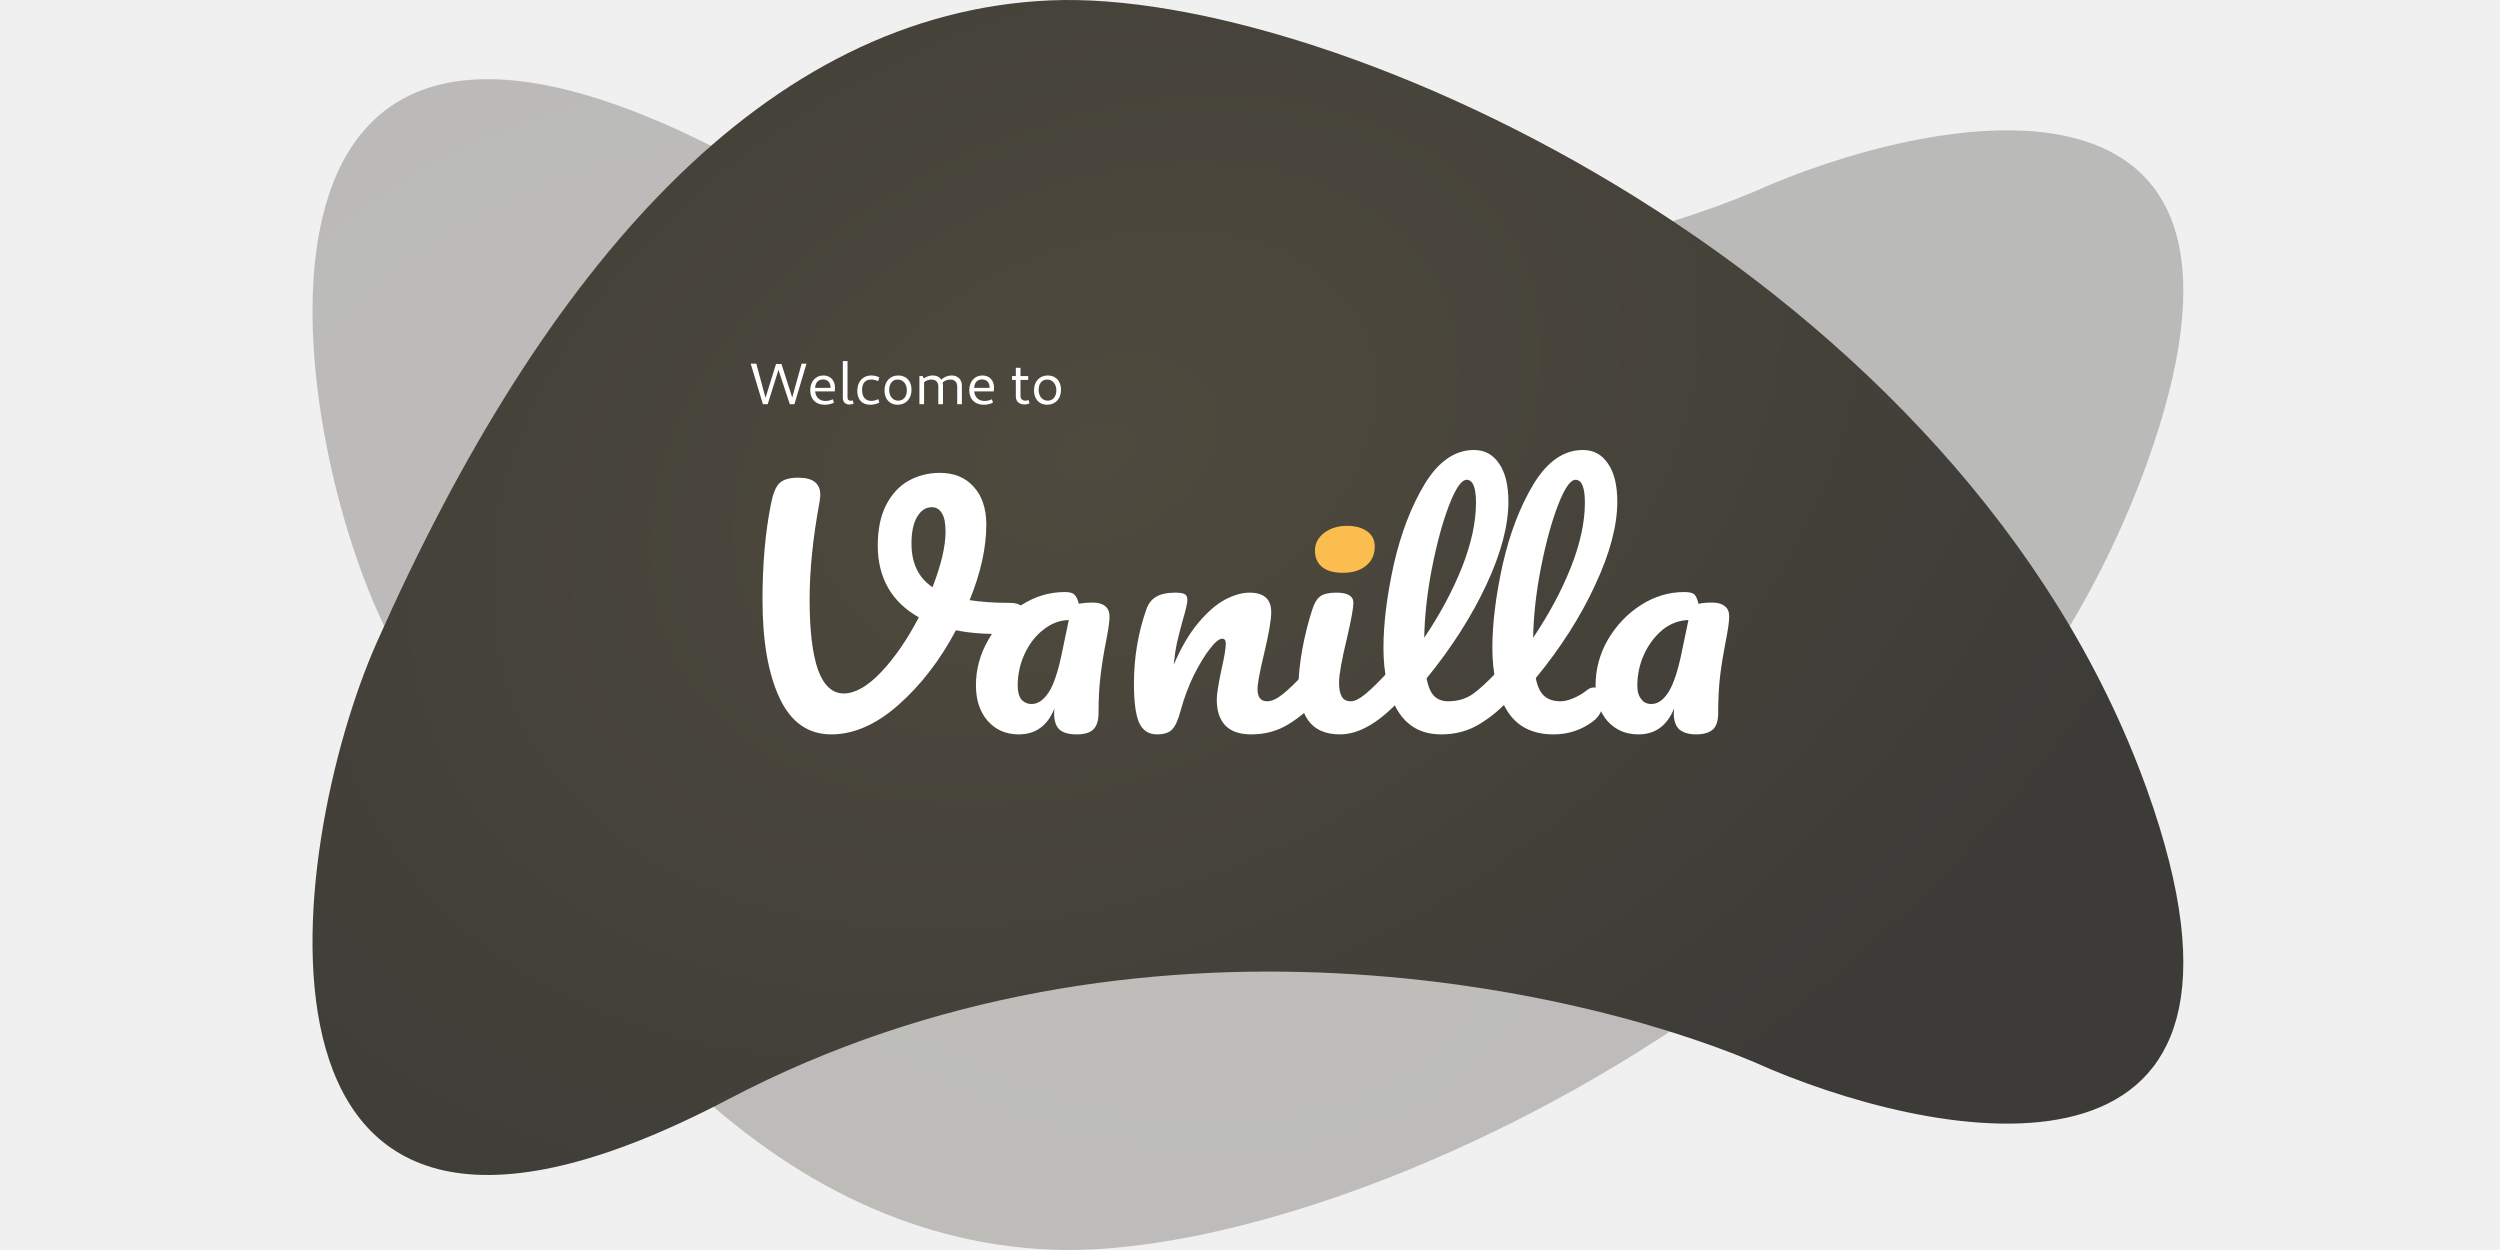
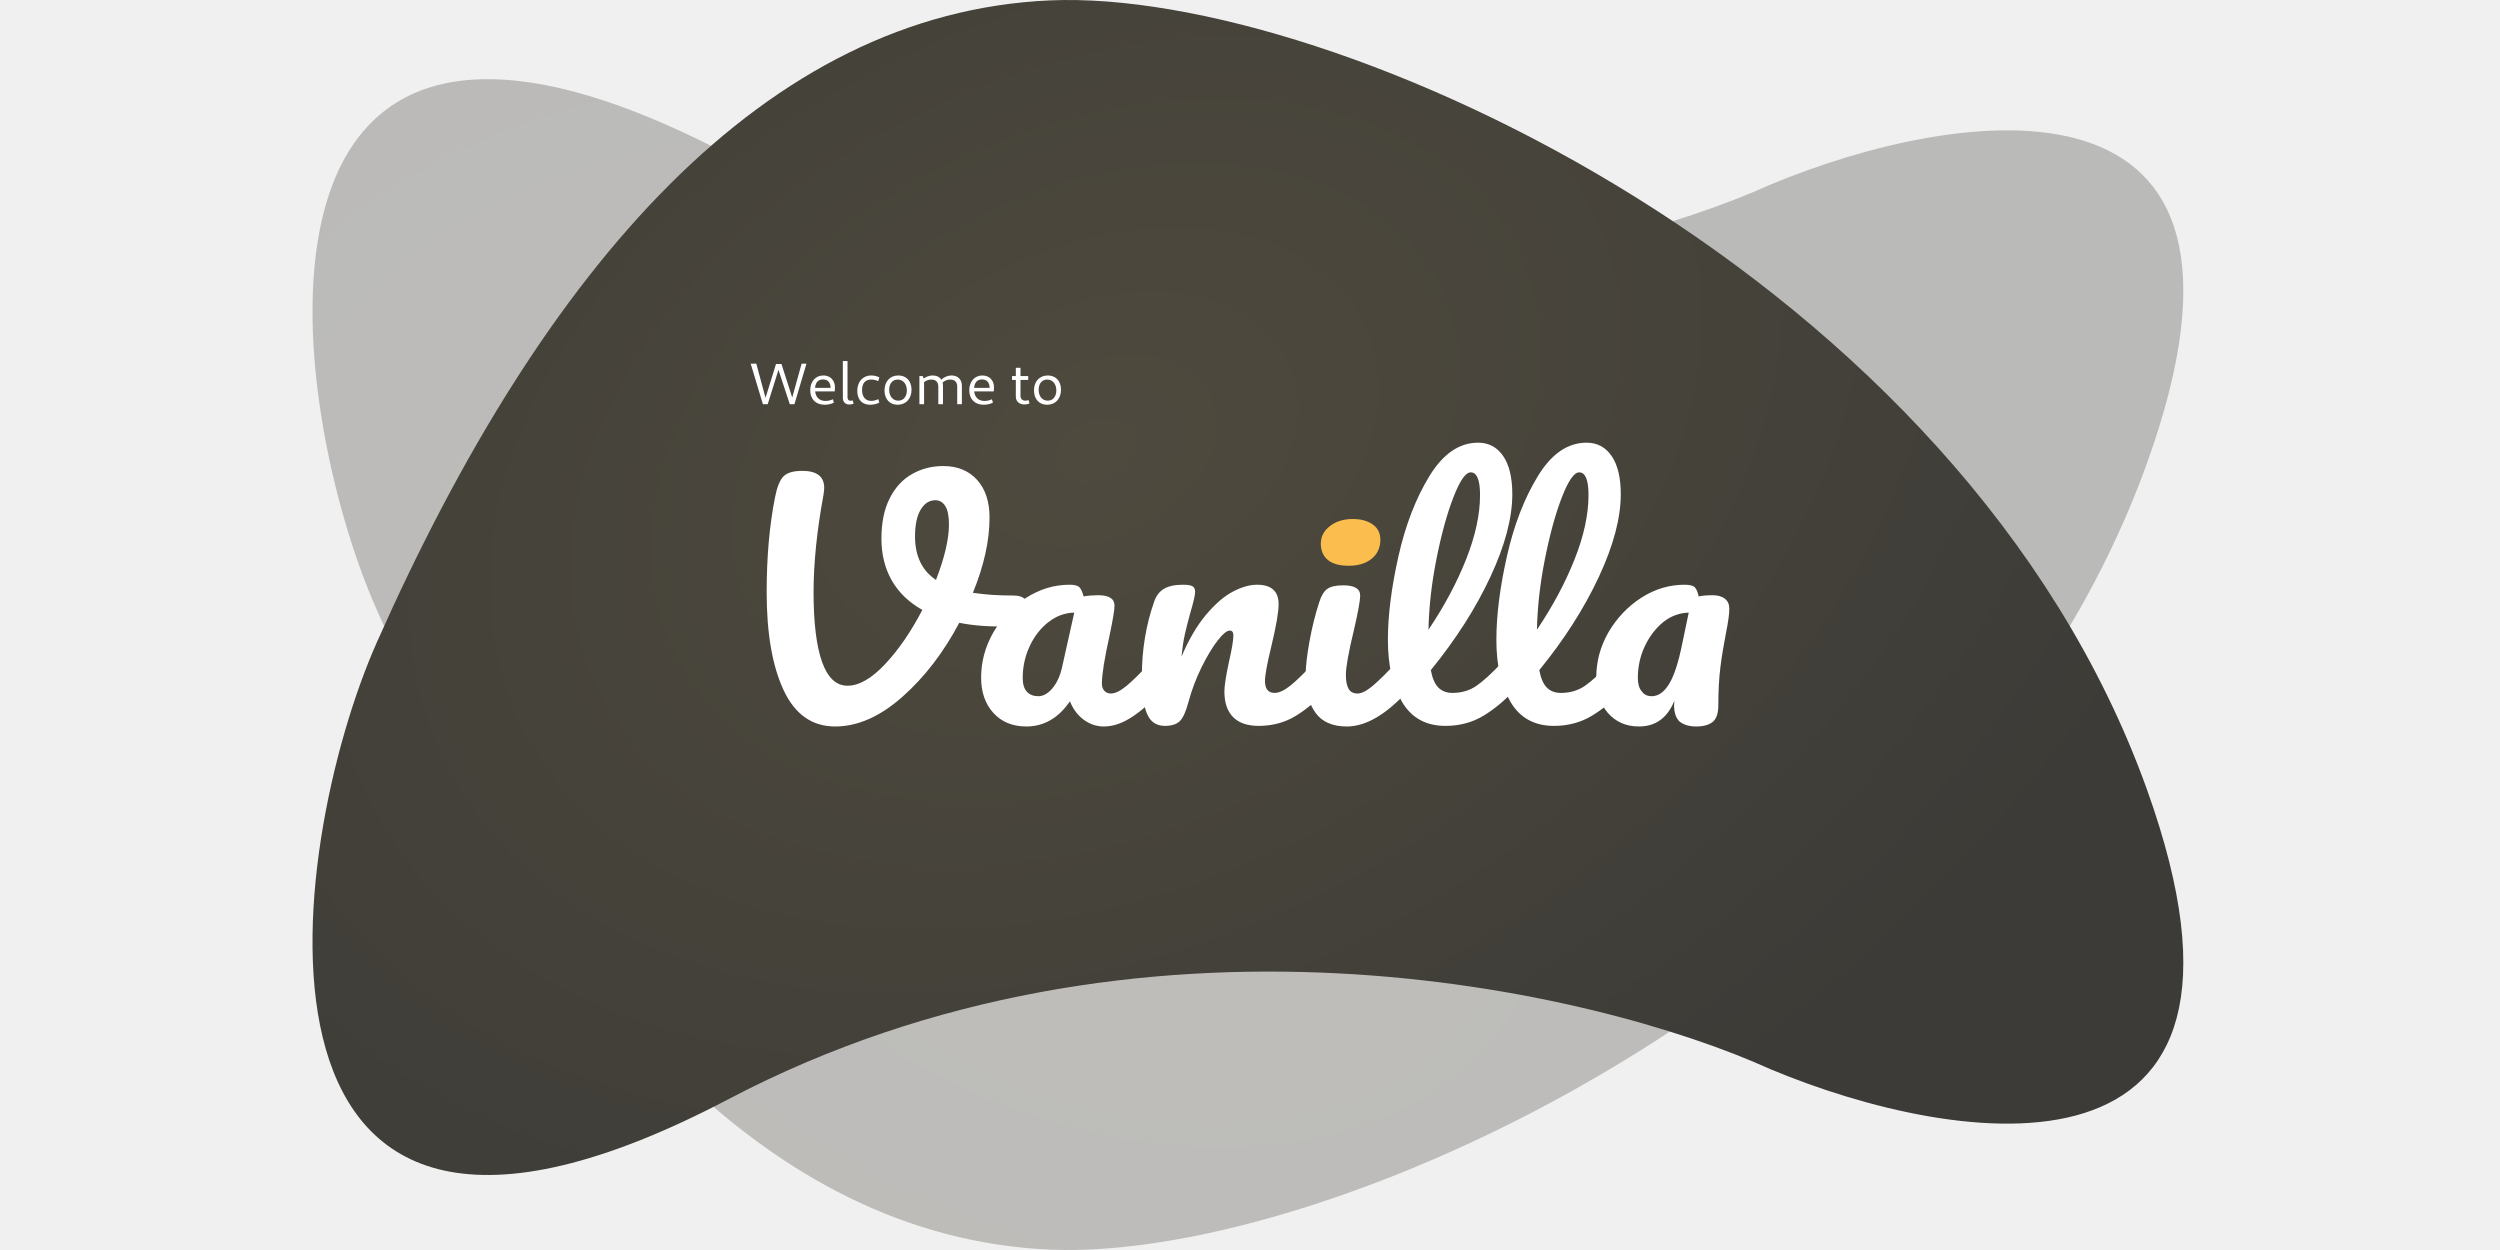
<svg xmlns="http://www.w3.org/2000/svg" width="600" height="300" viewBox="0 0 600 300" fill="none">
  <g clip-path="url(#clip0_3_9)">
    <path opacity="0.3" d="M174.819 37.13C273.425 88.729 382.64 63.407 424.922 44.296C469.797 25.583 550.692 12.763 515.271 111.185C470.994 234.212 320.214 302.893 252.004 299.907C183.794 296.92 130.678 236.695 90.455 146.421C68.519 97.19 51.563 -27.37 174.819 37.13Z" fill="url(#paint0_radial_3_9)" />
    <path d="M174.819 263.806C273.425 212.023 382.64 237.435 424.922 256.614C469.797 275.393 550.692 288.259 515.271 189.487C470.994 66.022 320.214 -2.903 252.004 0.094C183.794 3.091 130.678 63.531 90.455 154.126C68.519 203.532 51.563 328.535 174.819 263.806Z" fill="url(#paint1_radial_3_9)" />
-     <path d="M393.2 176.253C390.154 176.253 387.669 175.169 385.744 173.002C383.901 170.836 382.939 168.019 382.939 164.48C382.939 160.652 383.901 156.968 385.905 153.502C387.909 150.107 390.555 147.29 393.842 145.196C397.128 143.101 400.576 142.09 404.264 142.09C405.466 142.09 406.268 142.307 406.669 142.668C407.069 143.101 407.39 143.824 407.631 144.907C408.673 144.69 409.795 144.618 410.998 144.618C412.28 144.618 413.242 144.907 413.964 145.485C414.686 146.063 415.006 146.857 415.006 147.94C415.006 149.024 414.766 150.974 414.205 153.718C413.643 156.68 413.162 159.424 412.842 162.096C412.521 164.769 412.361 167.802 412.361 171.125C412.361 172.93 411.96 174.23 411.158 175.025C410.276 175.819 408.913 176.253 407.069 176.253C405.226 176.253 403.943 175.819 402.981 175.025C402.179 174.23 401.698 173.002 401.698 171.197L401.778 170.041C400.095 174.158 397.289 176.253 393.2 176.253ZM396.327 168.958C397.85 168.958 399.213 168.019 400.415 166.141C401.618 164.263 402.74 160.941 403.702 156.102L405.226 148.807C403.061 148.879 400.977 149.602 399.133 151.046C397.289 152.563 395.766 154.513 394.643 156.896C393.521 159.28 392.96 161.88 392.96 164.552C392.96 165.997 393.28 167.08 393.922 167.802C394.483 168.597 395.285 168.958 396.327 168.958Z" fill="white" />
-     <path fill-rule="evenodd" clip-rule="evenodd" d="M242.405 144.69C243.635 144.69 244.517 144.931 245.051 145.412C245.639 145.894 245.933 146.52 245.933 147.29C245.933 148.542 245.505 149.65 244.65 150.613C243.848 151.576 242.566 152.081 240.802 152.129C236.526 152.226 232.732 151.937 229.418 151.263C225.623 158.437 221.027 164.408 215.629 169.174C210.284 173.893 204.913 176.252 199.515 176.252C193.956 176.252 189.814 173.339 187.089 167.513C184.363 161.687 183 153.815 183 143.896C183 135.421 183.668 127.814 185.004 121.073C185.485 118.569 186.153 116.884 187.008 116.017C187.917 115.102 189.44 114.645 191.578 114.645C195.106 114.645 196.869 116.017 196.869 118.761C196.869 119.05 196.816 119.58 196.709 120.35C195.106 129.017 194.304 136.866 194.304 143.896C194.304 151.263 194.972 156.872 196.308 160.724C197.698 164.528 199.755 166.43 202.481 166.43C205.26 166.43 208.28 164.696 211.54 161.23C214.8 157.763 217.793 153.405 220.519 148.157C217.259 146.327 214.8 143.968 213.144 141.079C211.487 138.142 210.658 134.771 210.658 130.967C210.658 127.164 211.3 123.962 212.582 121.362C213.919 118.713 215.709 116.739 217.954 115.439C220.252 114.139 222.791 113.489 225.57 113.489C228.99 113.489 231.689 114.597 233.667 116.811C235.698 119.026 236.713 122.06 236.713 125.912C236.713 131.449 235.377 137.492 232.705 144.04C235.538 144.473 238.771 144.69 242.405 144.69ZM218.756 130.462C218.756 135.181 220.439 138.671 223.806 140.934C225.891 135.542 226.933 131.088 226.933 127.573C226.933 125.551 226.639 124.082 226.051 123.167C225.463 122.204 224.661 121.723 223.646 121.723C222.203 121.723 221.027 122.493 220.118 124.034C219.21 125.527 218.756 127.669 218.756 130.462Z" fill="white" />
-     <path fill-rule="evenodd" clip-rule="evenodd" d="M244.486 176.252C241.44 176.252 238.955 175.169 237.03 173.002C235.16 170.836 234.225 167.995 234.225 164.48C234.225 160.628 235.213 156.992 237.191 153.574C239.168 150.107 241.787 147.338 245.047 145.268C248.361 143.149 251.862 142.09 255.55 142.09C256.725 142.09 257.5 142.307 257.874 142.74C258.302 143.125 258.649 143.848 258.917 144.907C259.932 144.714 261.055 144.618 262.284 144.618C263.567 144.618 264.555 144.907 265.25 145.485C265.945 146.062 266.292 146.881 266.292 147.94C266.292 149.048 266.025 150.974 265.491 153.718C264.903 156.655 264.448 159.472 264.128 162.169C263.807 164.817 263.647 167.802 263.647 171.124C263.647 172.954 263.219 174.278 262.364 175.097C261.562 175.867 260.226 176.252 258.356 176.252C256.538 176.252 255.175 175.867 254.267 175.097C253.412 174.278 252.984 172.978 252.984 171.197L253.064 170.041C251.408 174.182 248.548 176.252 244.486 176.252ZM247.613 168.958C249.109 168.958 250.472 168.019 251.701 166.141C252.931 164.263 254.026 160.917 254.988 156.102L256.512 148.807C254.32 148.855 252.289 149.626 250.419 151.118C248.548 152.563 247.052 154.489 245.929 156.896C244.807 159.304 244.246 161.856 244.246 164.552C244.246 165.997 244.54 167.104 245.128 167.874C245.769 168.597 246.597 168.958 247.613 168.958Z" fill="white" />
-     <path fill-rule="evenodd" clip-rule="evenodd" d="M277.676 176.252C275.645 176.252 274.202 175.289 273.347 173.363C272.545 171.437 272.145 168.356 272.145 164.119C272.145 157.859 273.133 151.913 275.111 146.279C275.592 144.883 276.367 143.872 277.436 143.246C278.558 142.572 280.108 142.235 282.086 142.235C283.155 142.235 283.903 142.355 284.33 142.596C284.758 142.836 284.972 143.294 284.972 143.968C284.972 144.738 284.571 146.472 283.769 149.168C283.235 151.094 282.807 152.779 282.486 154.224C282.166 155.668 281.899 157.45 281.685 159.569C283.448 155.428 285.426 152.057 287.617 149.457C289.809 146.857 291.946 145.003 294.031 143.896C296.169 142.788 298.119 142.235 299.883 142.235C303.357 142.235 305.094 143.799 305.094 146.929C305.094 148.807 304.506 152.202 303.33 157.113C302.315 161.302 301.807 164.071 301.807 165.419C301.807 167.345 302.582 168.308 304.132 168.308C305.201 168.308 306.457 167.73 307.9 166.574C309.397 165.371 311.374 163.445 313.833 160.796C314.474 160.122 315.196 159.785 315.997 159.785C316.692 159.785 317.226 160.074 317.601 160.652C318.028 161.23 318.242 162.024 318.242 163.035C318.242 164.961 317.734 166.454 316.719 167.513C314.421 170.065 311.935 172.16 309.263 173.797C306.644 175.434 303.651 176.252 300.284 176.252C297.558 176.252 295.501 175.554 294.111 174.158C292.721 172.713 292.027 170.643 292.027 167.947C292.027 166.598 292.401 164.191 293.149 160.724C293.844 157.691 294.191 155.596 294.191 154.441C294.191 153.67 293.897 153.285 293.309 153.285C292.615 153.285 291.626 154.104 290.343 155.741C289.114 157.33 287.831 159.448 286.495 162.096C285.212 164.745 284.17 167.537 283.368 170.474C282.78 172.738 282.086 174.278 281.284 175.097C280.536 175.867 279.333 176.252 277.676 176.252Z" fill="white" />
-     <path fill-rule="evenodd" clip-rule="evenodd" d="M321.609 176.252C318.135 176.252 315.596 175.145 313.993 172.93C312.443 170.715 311.668 167.778 311.668 164.119C311.668 161.952 311.962 159.183 312.55 155.813C313.191 152.394 313.993 149.216 314.955 146.279C315.436 144.738 316.077 143.679 316.879 143.101C317.681 142.523 318.963 142.235 320.727 142.235C323.453 142.235 324.816 143.053 324.816 144.69C324.816 145.894 324.308 148.687 323.293 153.068C322.01 158.365 321.369 161.952 321.369 163.83C321.369 165.274 321.582 166.382 322.01 167.152C322.437 167.923 323.159 168.308 324.174 168.308C325.136 168.308 326.339 167.706 327.782 166.502C329.225 165.298 331.149 163.396 333.554 160.796C334.196 160.122 334.917 159.785 335.719 159.785C336.414 159.785 336.948 160.074 337.322 160.652C337.75 161.23 337.964 162.024 337.964 163.035C337.964 164.961 337.456 166.454 336.44 167.513C331.149 173.339 326.205 176.252 321.609 176.252Z" fill="white" />
-     <path fill-rule="evenodd" clip-rule="evenodd" d="M361.854 159.785C362.549 159.785 363.083 160.074 363.457 160.652C363.885 161.23 364.099 162.024 364.099 163.035C364.099 164.961 363.591 166.454 362.576 167.513C360.277 170.065 357.765 172.16 355.04 173.797C352.367 175.434 349.321 176.252 345.9 176.252C341.197 176.252 337.696 174.326 335.398 170.474C333.153 166.622 332.031 161.639 332.031 155.524C332.031 149.65 332.86 142.957 334.516 135.445C336.227 127.934 338.712 121.482 341.972 116.089C345.286 110.696 349.214 108 353.757 108C356.322 108 358.327 109.083 359.77 111.25C361.266 113.369 362.014 116.426 362.014 120.423C362.014 126.152 360.251 132.797 356.723 140.357C353.196 147.916 348.412 155.404 342.373 162.819C342.747 164.793 343.362 166.213 344.217 167.08C345.072 167.898 346.194 168.308 347.584 168.308C349.775 168.308 351.699 167.754 353.356 166.647C355.013 165.491 357.124 163.541 359.69 160.796C360.331 160.122 361.052 159.785 361.854 159.785ZM351.993 115.15C350.764 115.15 349.374 117.148 347.824 121.145C346.275 125.141 344.912 130.101 343.736 136.023C342.56 141.946 341.919 147.627 341.812 153.068C345.606 147.435 348.626 141.801 350.871 136.168C353.116 130.486 354.238 125.31 354.238 120.639C354.238 116.98 353.49 115.15 351.993 115.15Z" fill="white" />
-     <path fill-rule="evenodd" clip-rule="evenodd" d="M380.774 165.708C381.362 165.226 381.95 164.985 382.538 164.985C383.179 164.985 383.687 165.322 384.061 165.997C384.489 166.622 384.702 167.393 384.702 168.308C384.702 170.33 383.901 171.943 382.297 173.147C379.518 175.217 376.365 176.252 372.837 176.252C367.76 176.252 364.045 174.351 361.694 170.547C359.342 166.695 358.166 161.687 358.166 155.524C358.166 149.65 358.995 142.957 360.652 135.445C362.362 127.934 364.847 121.482 368.107 116.089C371.421 110.696 375.349 108 379.892 108C382.458 108 384.462 109.083 385.905 111.25C387.401 113.369 388.15 116.426 388.15 120.423C388.15 126.152 386.386 132.797 382.858 140.357C379.384 147.916 374.628 155.379 368.588 162.746C368.962 164.721 369.631 166.141 370.593 167.008C371.555 167.874 372.864 168.308 374.521 168.308C375.429 168.308 376.445 168.067 377.567 167.585C378.743 167.104 379.812 166.478 380.774 165.708ZM378.128 115.15C376.899 115.15 375.51 117.148 373.96 121.145C372.41 125.141 371.047 130.101 369.871 136.023C368.695 141.946 368.054 147.627 367.947 153.068C371.742 147.435 374.761 141.801 377.006 136.168C379.251 130.486 380.373 125.31 380.373 120.639C380.373 116.98 379.625 115.15 378.128 115.15Z" fill="white" />
-     <path d="M322.322 137.468C320.077 137.468 318.393 136.998 317.272 136.06C316.149 135.12 315.588 133.808 315.588 132.123C315.588 130.438 316.323 129.03 317.793 127.899C319.263 126.767 321.093 126.201 323.284 126.201C325.262 126.201 326.865 126.634 328.095 127.501C329.324 128.367 329.938 129.595 329.938 131.183C329.938 133.11 329.244 134.639 327.854 135.77C326.465 136.902 324.62 137.468 322.322 137.468Z" fill="#FBBD4E" />
+     <path fill-rule="evenodd" clip-rule="evenodd" d="M388.828 157.812C389.52 157.812 390.065 158.1 390.464 158.675C390.864 159.251 391.063 160.042 391.063 161.049C391.063 162.967 390.558 164.453 389.546 165.508C387.258 168.049 384.77 170.135 382.082 171.765C379.394 173.395 376.348 174.211 372.941 174.211C368.257 174.211 364.785 172.293 362.523 168.457C360.261 164.621 359.13 159.658 359.13 153.569C359.13 147.719 359.968 141.055 361.645 133.575C363.321 126.095 365.796 119.67 369.069 114.3C372.342 108.929 376.241 106.244 380.764 106.244C383.319 106.244 385.328 107.311 386.792 109.445C388.255 111.579 388.987 114.635 388.987 118.615C388.987 124.321 387.231 130.938 383.719 138.465C380.206 145.993 375.443 153.449 369.429 160.833C369.801 162.799 370.413 164.202 371.264 165.041C372.116 165.88 373.234 166.299 374.618 166.299C376.8 166.299 378.716 165.736 380.365 164.61C382.015 163.482 384.118 161.552 386.673 158.819C387.311 158.148 388.03 157.812 388.828 157.812ZM379.008 113.365C377.785 113.365 376.401 115.354 374.857 119.334C373.314 123.314 371.956 128.252 370.786 134.15C369.615 140.048 368.976 145.705 368.869 151.124C372.648 145.514 375.655 139.892 377.891 134.258C380.126 128.624 381.243 123.482 381.243 118.831C381.243 115.187 380.498 113.365 379.008 113.365Z" fill="white" />
+     <path fill-rule="evenodd" clip-rule="evenodd" d="M362.795 157.812C363.486 157.812 364.031 158.1 364.431 158.675C364.83 159.251 365.03 160.042 365.03 161.049C365.03 162.967 364.524 164.453 363.513 165.508C361.224 168.049 358.736 170.135 356.048 171.765C353.361 173.395 350.314 174.211 346.907 174.211C342.224 174.211 338.751 172.293 336.49 168.457C334.227 164.621 333.096 159.658 333.096 153.569C333.096 147.719 333.935 141.055 335.611 133.575C337.287 126.095 339.762 119.67 343.035 114.3C346.309 108.929 350.207 106.244 354.731 106.244C357.286 106.244 359.295 107.311 360.758 109.445C362.222 111.579 362.954 114.635 362.954 118.615C362.954 124.321 361.197 130.938 357.685 138.465C354.173 145.993 349.409 153.449 343.395 160.833C343.767 162.799 344.379 164.202 345.231 165.041C346.082 165.88 347.2 166.299 348.584 166.299C350.766 166.299 352.682 165.736 354.332 164.61C355.982 163.482 358.084 161.552 360.639 158.819C361.278 158.148 361.996 157.812 362.795 157.812ZM352.975 113.365C351.751 113.365 350.367 115.354 348.824 119.334C347.28 123.314 345.923 128.252 344.752 134.15C343.581 140.048 342.942 145.705 342.836 151.124C346.614 145.514 349.622 139.892 351.857 134.258C354.092 128.624 355.21 123.482 355.21 118.831C355.21 115.187 354.465 113.365 352.975 113.365Z" fill="white" />
+     <path d="M323.252 174.354C319.791 174.354 317.277 173.252 315.707 171.046C314.137 168.84 313.352 165.916 313.352 162.271C313.352 160.114 313.658 157.345 314.27 153.965C314.882 150.584 315.667 147.432 316.625 144.507C317.104 142.972 317.743 141.918 318.541 141.342C319.339 140.767 320.616 140.479 322.372 140.479C325.087 140.479 326.444 141.294 326.444 142.925C326.444 144.123 325.938 146.904 324.927 151.267C323.65 156.542 323.011 160.114 323.011 161.984C323.011 163.422 323.224 164.525 323.65 165.292C324.076 166.059 324.794 166.443 325.805 166.443C326.764 166.443 327.961 165.844 329.398 164.645C330.835 163.446 332.751 161.552 335.147 158.963C335.785 158.292 336.503 157.956 337.302 157.956C337.993 157.956 338.539 158.244 338.938 158.819C339.337 159.395 339.537 160.186 339.537 161.193C339.537 163.111 339.031 164.597 338.02 165.652C332.751 171.454 327.828 174.354 323.252 174.354Z" fill="white" />
+     <path d="M279.565 174.211C277.542 174.211 276.118 173.252 275.294 171.334C274.468 169.416 274.056 166.347 274.056 162.128C274.056 155.894 275.041 149.973 277.01 144.363C277.489 142.972 278.274 141.954 279.365 141.307C280.456 140.659 281.986 140.335 283.955 140.335C285.02 140.335 285.765 140.455 286.19 140.695C286.616 140.935 286.829 141.39 286.829 142.061C286.829 142.829 286.43 144.555 285.632 147.24C285.1 149.158 284.674 150.836 284.355 152.274C284.036 153.713 283.769 155.487 283.556 157.597C285.312 153.473 287.281 150.117 289.463 147.528C291.646 144.938 293.788 143.092 295.89 141.99C297.993 140.887 299.922 140.335 301.678 140.335C305.138 140.335 306.867 141.894 306.867 145.01C306.867 146.88 306.282 150.261 305.111 155.151C304.1 159.323 303.594 162.08 303.594 163.422C303.594 165.34 304.366 166.299 305.91 166.299C306.974 166.299 308.238 165.712 309.701 164.538C311.165 163.362 313.121 161.456 315.569 158.819C316.208 158.148 316.926 157.812 317.724 157.812C318.416 157.812 318.962 158.1 319.361 158.675C319.761 159.251 319.96 160.042 319.96 161.049C319.96 162.967 319.455 164.453 318.444 165.508C316.155 168.049 313.693 170.135 311.058 171.765C308.424 173.395 305.43 174.211 302.078 174.211C299.363 174.211 297.314 173.503 295.93 172.089C294.547 170.675 293.855 168.625 293.855 165.94C293.855 164.597 294.227 162.2 294.972 158.747C295.664 155.727 296.01 153.641 296.01 152.49C296.01 151.723 295.718 151.339 295.132 151.339C294.44 151.339 293.469 152.143 292.218 153.749C290.967 155.355 289.689 157.477 288.386 160.114C287.082 162.751 286.031 165.532 285.233 168.457C284.647 170.71 283.969 172.233 283.196 173.024C282.425 173.815 281.214 174.211 279.565 174.211Z" fill="white" />
+     <path fill-rule="evenodd" clip-rule="evenodd" d="M246.328 174.354C243.029 174.354 240.394 173.276 238.425 171.118C236.455 168.96 235.47 166.131 235.47 162.631C235.47 158.795 236.455 155.163 238.425 151.735C240.394 148.307 243.015 145.55 246.288 143.464C249.561 141.378 253.034 140.335 256.707 140.335C257.877 140.335 258.662 140.539 259.062 140.947C259.46 141.354 259.793 142.085 260.059 143.14C261.177 142.948 262.348 142.853 263.572 142.853C266.18 142.853 267.484 143.692 267.484 145.37C267.484 146.377 267.085 148.774 266.286 152.562C265.062 158.076 264.451 161.912 264.451 164.07C264.451 164.789 264.65 165.364 265.048 165.796C265.448 166.227 265.967 166.443 266.606 166.443C267.617 166.443 268.841 165.856 270.278 164.681C271.715 163.506 273.658 161.6 276.106 158.963C276.745 158.292 277.463 157.956 278.262 157.956C278.953 157.956 279.498 158.244 279.898 158.819C280.297 159.395 280.497 160.186 280.497 161.193C280.497 163.111 279.991 164.597 278.98 165.652C276.798 168.097 274.483 170.159 272.035 171.837C269.586 173.515 267.218 174.354 264.929 174.354C263.173 174.354 261.563 173.815 260.099 172.737C258.635 171.657 257.531 170.183 256.786 168.313C254.019 172.341 250.533 174.354 246.328 174.354ZM249.202 167.09C250.373 167.09 251.491 166.467 252.556 165.22C253.62 163.974 254.391 162.319 254.87 160.258L257.824 147.024C255.588 147.072 253.526 147.827 251.637 149.29C249.747 150.752 248.244 152.682 247.126 155.079C246.009 157.477 245.45 160.018 245.45 162.703C245.45 164.189 245.783 165.292 246.448 166.011C247.113 166.731 248.031 167.09 249.202 167.09Z" fill="white" />
+     <path fill-rule="evenodd" clip-rule="evenodd" d="M243.156 142.925C244.381 142.925 245.272 143.164 245.831 143.644C246.39 144.123 246.67 144.747 246.67 145.514C246.67 146.76 246.257 147.863 245.432 148.822C244.607 149.781 243.316 150.285 241.56 150.332C237.302 150.428 233.523 150.141 230.223 149.469C226.445 156.614 221.881 162.547 216.532 167.271C211.184 171.993 205.821 174.354 200.445 174.354C194.911 174.354 190.786 171.454 188.072 165.652C185.357 159.85 184 152.011 184 142.133C184 133.695 184.665 126.119 185.996 119.406C186.475 116.913 187.154 115.223 188.032 114.336C188.91 113.449 190.414 113.005 192.543 113.005C196.055 113.005 197.811 114.371 197.811 117.105C197.811 117.392 197.758 117.92 197.651 118.687C196.055 127.317 195.256 135.133 195.256 142.133C195.256 149.469 195.935 155.044 197.293 158.856C198.65 162.667 200.685 164.573 203.4 164.573C206.167 164.573 209.174 162.847 212.421 159.395C215.667 155.942 218.647 151.603 221.362 146.377C218.116 144.555 215.667 142.193 214.017 139.293C212.368 136.392 211.543 133.047 211.543 129.259C211.543 125.471 212.195 122.271 213.499 119.658C214.803 117.045 216.586 115.091 218.848 113.796C221.109 112.502 223.624 111.854 226.392 111.854C229.798 111.854 232.499 112.957 234.495 115.163C236.49 117.368 237.488 120.389 237.488 124.225C237.488 129.739 236.158 135.756 233.497 142.277C236.318 142.709 239.537 142.925 243.156 142.925ZM219.606 128.756C219.606 133.455 221.282 136.931 224.635 139.185C226.711 133.814 227.749 129.379 227.749 125.879C227.749 123.865 227.456 122.391 226.871 121.456C226.285 120.521 225.487 120.053 224.476 120.053C223.039 120.053 221.868 120.809 220.963 122.319C220.058 123.829 219.606 125.975 219.606 128.756Z" fill="white" />
+     <path d="M393.32 174.354C390.286 174.354 387.811 173.276 385.896 171.118C384.059 168.96 383.101 166.155 383.101 162.631C383.101 158.819 384.059 155.151 386.054 151.699C388.051 148.319 390.685 145.514 393.958 143.428C397.231 141.342 400.664 140.335 404.337 140.335C405.535 140.335 406.332 140.551 406.731 140.911C407.131 141.342 407.45 142.061 407.69 143.14C408.727 142.925 409.846 142.853 411.042 142.853C412.32 142.853 413.277 143.14 413.997 143.716C414.715 144.291 415.035 145.082 415.035 146.161C415.035 147.24 414.795 149.182 414.236 151.915C413.677 154.864 413.198 157.597 412.879 160.258C412.559 162.919 412.399 165.94 412.399 169.248C412.399 171.046 412.001 172.341 411.202 173.132C410.324 173.923 408.966 174.354 407.131 174.354C405.294 174.354 404.018 173.923 403.059 173.132C402.261 172.341 401.782 171.118 401.782 169.32L401.862 168.169C400.185 172.269 397.391 174.354 393.32 174.354ZM396.433 167.09C397.949 167.09 399.307 166.155 400.504 164.285C401.702 162.415 402.82 159.107 403.777 154.288L405.294 147.024C403.139 147.096 401.064 147.815 399.227 149.254C397.391 150.764 395.874 152.706 394.757 155.079C393.638 157.453 393.08 160.042 393.08 162.703C393.08 164.141 393.399 165.22 394.038 165.94C394.597 166.731 395.396 167.09 396.433 167.09Z" fill="white" />
+     <path d="M323.7 135.782C321.464 135.782 319.788 135.314 318.671 134.38C317.554 133.444 316.994 132.137 316.994 130.459C316.994 128.782 317.726 127.38 319.19 126.253C320.654 125.127 322.477 124.562 324.658 124.562C326.628 124.562 328.224 124.993 329.449 125.856C330.672 126.718 331.284 127.942 331.284 129.523C331.284 131.442 330.593 132.965 329.208 134.091C327.826 135.218 325.989 135.782 323.7 135.782Z" fill="#FBBD4E" />
    <path d="M183.094 97H184.256L186.832 88.768L189.548 97H190.668L193.552 87.284H192.39L190.136 95.404L187.546 87.354H186.244L183.724 95.488L181.512 87.284H180.168L183.094 97ZM197.927 97.14C198.697 97.14 199.537 96.958 200.139 96.636L199.887 95.824C199.369 96.076 198.711 96.23 198.123 96.23C196.695 96.23 195.799 95.376 195.631 93.934H200.335C200.363 93.724 200.391 93.234 200.391 92.968C200.391 91.274 199.271 90.112 197.605 90.112C195.729 90.112 194.455 91.582 194.455 93.654C194.455 95.81 195.785 97.14 197.927 97.14ZM195.617 93.094C195.715 91.778 196.387 91.064 197.521 91.064C198.669 91.064 199.341 91.806 199.341 93.094H195.617ZM203.811 97.084C204.175 97.084 204.609 97 204.875 96.86L204.623 96.076C204.455 96.146 204.301 96.188 204.133 96.188C203.657 96.188 203.405 95.866 203.405 95.348V86.654H202.285V95.488C202.285 96.454 202.887 97.084 203.811 97.084ZM208.828 97.14C209.64 97.14 210.48 96.944 211.04 96.608L210.788 95.796C210.228 96.062 209.612 96.216 209.094 96.216C207.694 96.216 206.896 95.236 206.896 93.598C206.896 91.974 207.68 91.092 209.08 91.092C209.612 91.092 210.214 91.218 210.774 91.47L211.04 90.56C210.424 90.266 209.766 90.112 209.094 90.112C207.092 90.112 205.748 91.596 205.748 93.822C205.748 95.908 206.896 97.14 208.828 97.14ZM215.433 97.14C217.421 97.14 218.765 95.698 218.765 93.542C218.765 91.456 217.519 90.112 215.601 90.112C213.613 90.112 212.283 91.54 212.283 93.696C212.283 95.782 213.515 97.14 215.433 97.14ZM215.587 96.16C214.285 96.16 213.403 95.11 213.403 93.556C213.403 92.058 214.201 91.092 215.447 91.092C216.749 91.092 217.645 92.156 217.645 93.696C217.645 95.18 216.833 96.16 215.587 96.16ZM229.732 97H230.852V92.576C230.852 91.078 229.872 90.112 228.374 90.112C227.478 90.112 226.596 90.476 225.91 91.12C225.49 90.476 224.776 90.112 223.852 90.112C223.082 90.112 222.326 90.378 221.696 90.84L221.444 90.252H220.66V97H221.78V91.722C222.284 91.316 222.886 91.092 223.53 91.092C224.608 91.092 225.196 91.708 225.196 92.8V97H226.316V92.576C226.316 92.296 226.288 92.044 226.218 91.806C226.736 91.344 227.38 91.092 228.066 91.092C229.144 91.092 229.732 91.708 229.732 92.8V97ZM236.098 97.14C236.868 97.14 237.708 96.958 238.31 96.636L238.058 95.824C237.54 96.076 236.882 96.23 236.294 96.23C234.866 96.23 233.97 95.376 233.802 93.934H238.506C238.534 93.724 238.562 93.234 238.562 92.968C238.562 91.274 237.442 90.112 235.776 90.112C233.9 90.112 232.626 91.582 232.626 93.654C232.626 95.81 233.956 97.14 236.098 97.14ZM233.788 93.094C233.886 91.778 234.558 91.064 235.692 91.064C236.84 91.064 237.512 91.806 237.512 93.094H233.788ZM245.843 97.07C246.305 97.07 246.767 96.958 247.089 96.818L246.837 96.006C246.627 96.104 246.319 96.16 246.081 96.16C245.381 96.16 244.919 95.712 244.919 95.04V91.19H246.767V90.252H244.919V88.278H243.799V90.252H242.889V91.19H243.799V95.194C243.799 96.314 244.611 97.07 245.843 97.07ZM251.308 97.14C253.296 97.14 254.64 95.698 254.64 93.542C254.64 91.456 253.394 90.112 251.476 90.112C249.488 90.112 248.158 91.54 248.158 93.696C248.158 95.782 249.39 97.14 251.308 97.14ZM251.462 96.16C250.16 96.16 249.278 95.11 249.278 93.556C249.278 92.058 250.076 91.092 251.322 91.092C252.624 91.092 253.52 92.156 253.52 93.696C253.52 95.18 252.708 96.16 251.462 96.16Z" fill="white" />
  </g>
  <defs>
    <radialGradient id="paint0_radial_3_9" cx="0" cy="0" r="1" gradientUnits="userSpaceOnUse" gradientTransform="translate(262.876 191.903) rotate(-65.448) scale(208.794 304.094)">
      <stop stop-color="#4F4A3E" />
      <stop offset="1" stop-color="#3C3B37" />
    </radialGradient>
    <radialGradient id="paint1_radial_3_9" cx="0" cy="0" r="1" gradientUnits="userSpaceOnUse" gradientTransform="translate(262.876 108.482) rotate(65.5248) scale(209.409 304.28)">
      <stop stop-color="#4F4A3E" />
      <stop offset="1" stop-color="#3C3B37" />
    </radialGradient>
    <clipPath id="clip0_3_9">
      <rect width="600" height="300" fill="white" />
    </clipPath>
  </defs>
</svg>
